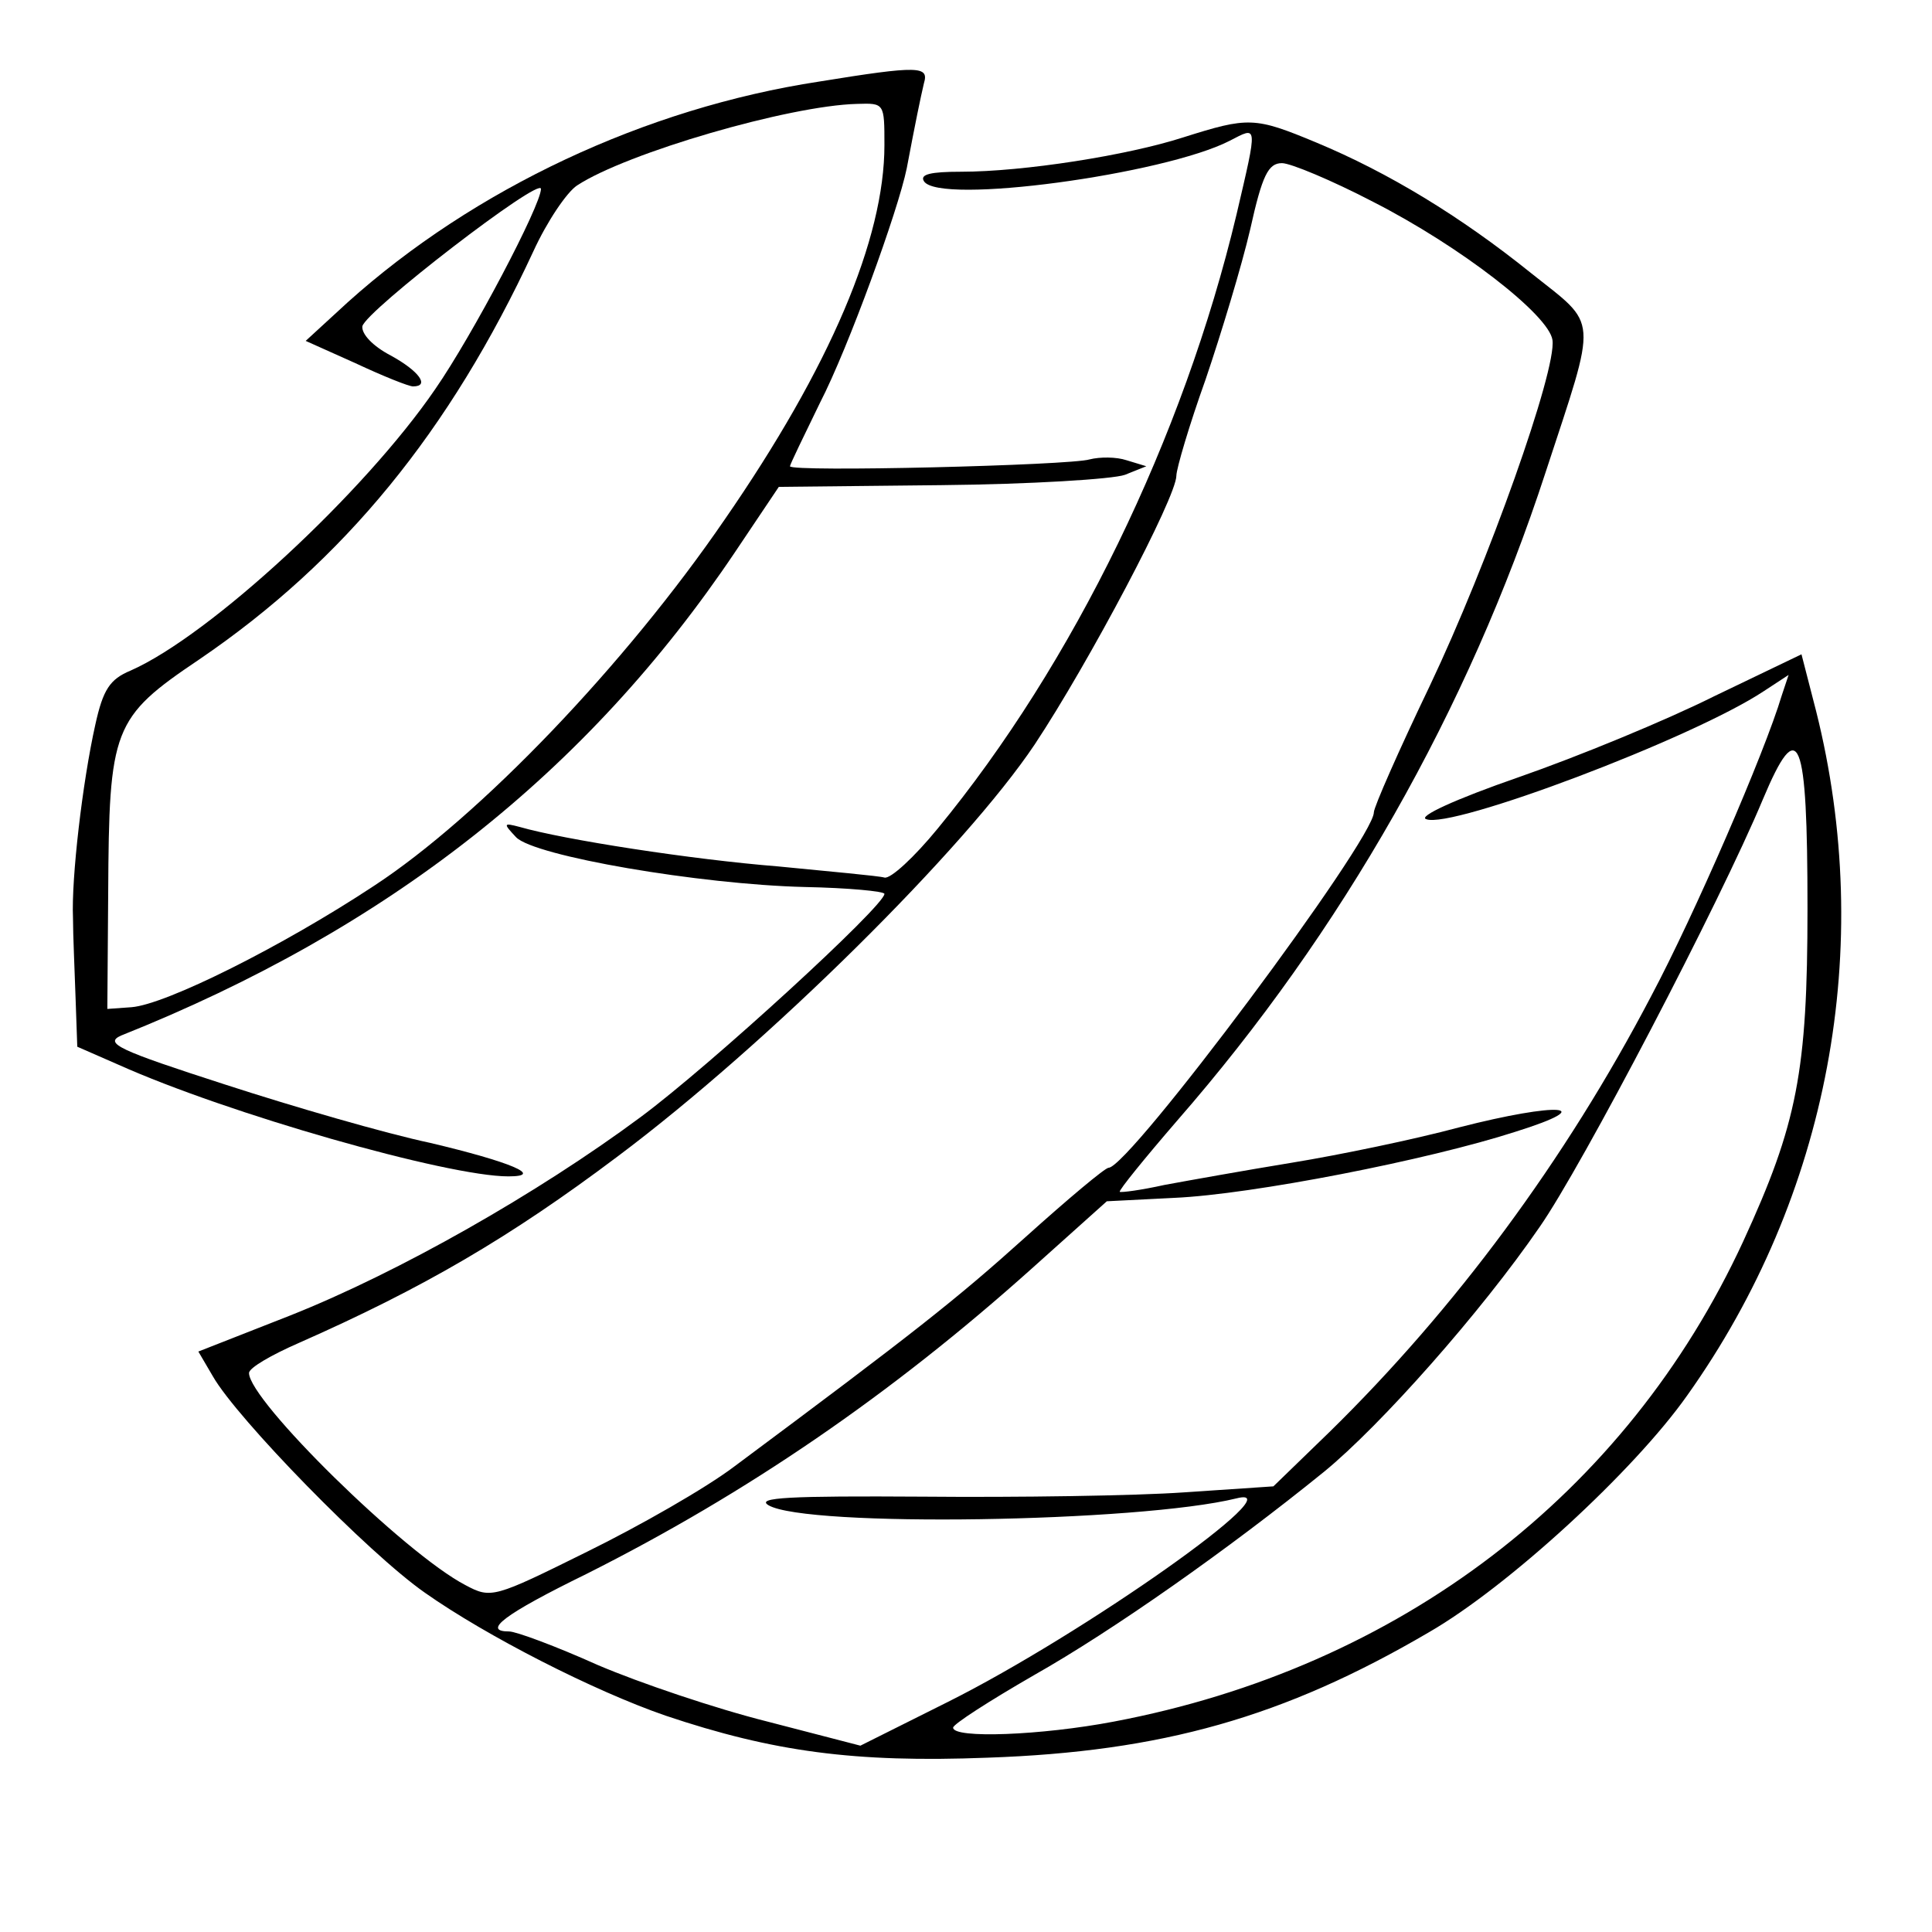
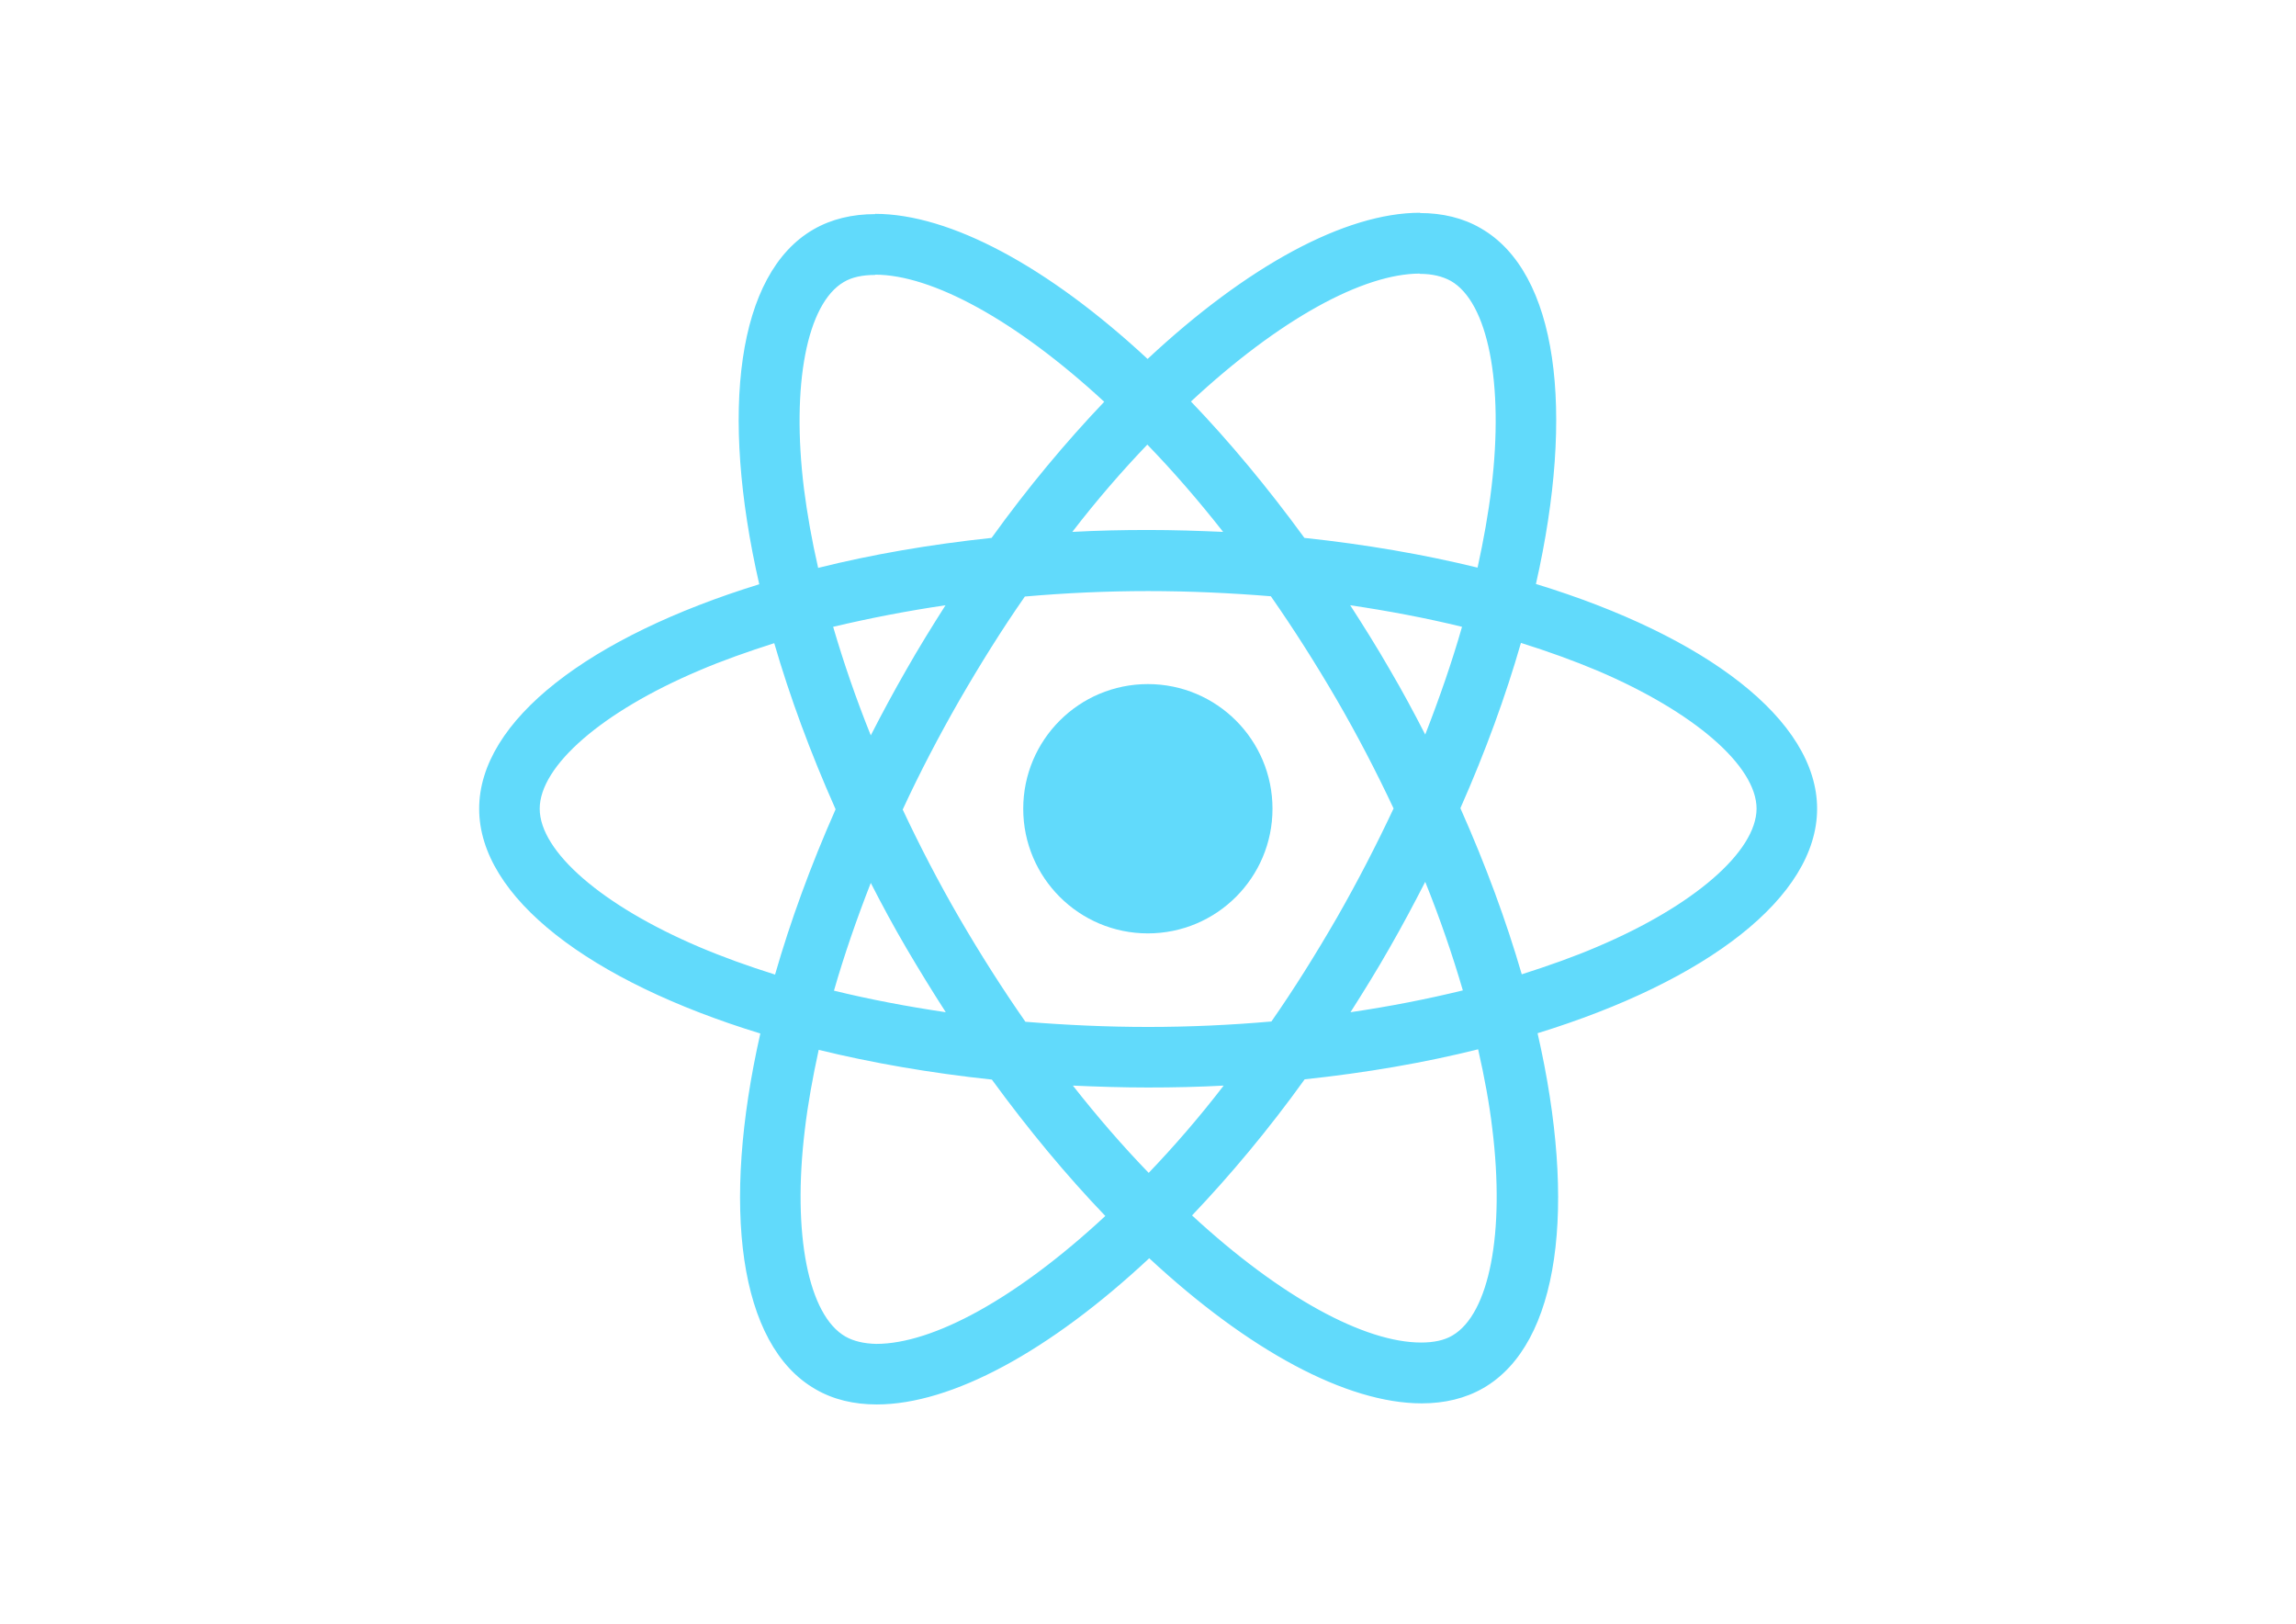
- <svg xmlns="http://www.w3.org/2000/svg" version="1.0" width="225pt" height="225pt" viewBox="0 0 225 225" preserveAspectRatio="xMidYMid meet">
-   <g transform="translate(0,225) scale(0.1,-0.1)" fill="#000000" stroke="none">
-     <path d="M954 2155 c-203 -31 -402 -125 -549 -257 l-49 -45 58 -26 c32 -15 62 -27 67 -27 20 0 7 18 -26 36 -21 11 -34 25 -33 34 4 18 208 175 208 160 0 -19 -80 -171 -123 -233 -82 -120 -262 -287 -355 -328 -24 -10 -32 -22 -41 -63 -15 -67 -28 -179 -26 -225 0 -20 2 -62 3 -93 l2 -57 48 -21 c127 -57 383 -130 454 -130 43 0 2 17 -91 39 -52 11 -159 42 -239 68 -124 40 -141 48 -121 57 311 124 543 307 715 563 l51 76 189 2 c104 1 200 7 214 12 l25 10 -23 7 c-12 4 -31 4 -43 1 -22 -7 -349 -15 -349 -8 0 2 16 35 35 74 33 64 91 224 101 273 10 53 16 82 20 99 6 20 -5 21 -122 2z m76 -74 c0 -109 -63 -258 -186 -436 -115 -168 -285 -346 -409 -427 -106 -70 -242 -138 -282 -141 l-28 -2 1 135 c1 192 5 204 106 272 169 115 292 266 389 475 16 35 39 69 51 77 58 38 247 93 326 95 32 1 32 1 32 -48z" />
-     <path d="M1378 2090 c-65 -21 -186 -40 -259 -40 -35 0 -48 -3 -43 -11 17 -28 280 8 356 47 33 17 33 21 8 -86 -62 -260 -190 -523 -348 -715 -27 -33 -55 -59 -62 -57 -7 2 -63 7 -124 13 -100 8 -249 31 -301 46 -19 5 -19 4 -4 -12 21 -22 214 -55 336 -58 51 -1 93 -5 93 -8 0 -14 -203 -200 -284 -260 -120 -89 -282 -181 -408 -231 l-107 -42 17 -29 c28 -49 181 -206 247 -252 71 -50 196 -114 280 -143 125 -42 220 -55 375 -49 203 7 345 47 514 146 92 53 239 188 301 276 165 232 219 522 150 797 l-17 66 -102 -49 c-56 -28 -158 -70 -227 -94 -75 -26 -118 -46 -108 -49 29 -12 310 94 393 149 l29 19 -8 -24 c-20 -67 -102 -256 -152 -350 -100 -191 -228 -364 -375 -508 l-65 -63 -104 -7 c-57 -4 -194 -6 -304 -5 -156 1 -195 -1 -180 -10 44 -26 431 -20 545 8 71 18 -178 -158 -336 -237 l-102 -51 -108 28 c-60 15 -149 45 -198 66 -49 22 -95 39 -103 39 -32 0 -6 20 90 67 187 94 355 209 519 356 l87 78 79 4 c90 4 295 44 397 77 99 31 51 35 -66 5 -52 -14 -139 -32 -194 -41 -55 -9 -122 -21 -149 -26 -27 -6 -50 -9 -52 -8 -1 2 29 39 67 83 192 220 339 479 429 755 61 186 62 169 -17 232 -82 66 -166 117 -250 152 -72 30 -79 30 -155 6z m221 -75 c102 -52 205 -132 209 -161 5 -35 -75 -260 -143 -403 -36 -75 -65 -141 -65 -147 0 -32 -285 -414 -309 -414 -4 0 -47 -36 -97 -81 -80 -72 -128 -110 -339 -267 -33 -25 -110 -69 -171 -99 -109 -54 -112 -55 -142 -39 -71 37 -252 215 -252 247 0 6 26 21 58 35 145 64 246 123 371 217 175 131 405 359 486 480 63 95 165 288 165 313 0 8 15 59 34 112 18 53 42 132 52 175 14 63 21 77 37 77 10 0 58 -20 106 -45z m506 -823 c0 -190 -12 -251 -75 -388 -136 -294 -400 -496 -733 -559 -84 -16 -187 -20 -187 -7 0 4 42 31 94 61 92 52 227 147 338 237 66 54 183 186 251 285 49 70 210 378 260 498 42 100 52 75 52 -127z" />
+ <svg xmlns="http://www.w3.org/2000/svg" viewBox="0 0 841.9 595.3">
+   <g fill="#61DAFB">
+     <path d="M666.3 296.5c0-32.5-40.7-63.3-103.1-82.4 14.4-63.6 8-114.2-20.2-130.4-6.5-3.8-14.1-5.6-22.4-5.6v22.3c4.6 0 8.3.9 11.4 2.6 13.6 7.8 19.5 37.5 14.9 75.7-1.1 9.4-2.9 19.3-5.1 29.4-19.6-4.8-41-8.5-63.5-10.9-13.5-18.5-27.5-35.3-41.6-50 32.6-30.3 63.2-46.9 84-46.9V78c-27.5 0-63.5 19.6-99.9 53.6-36.4-33.8-72.4-53.2-99.9-53.2v22.3c20.7 0 51.4 16.5 84 46.6-14 14.7-28 31.4-41.3 49.9-22.6 2.4-44 6.1-63.6 11-2.3-10-4-19.7-5.2-29-4.7-38.2 1.1-67.9 14.6-75.8 3-1.8 6.9-2.6 11.5-2.6V78.5c-8.4 0-16 1.8-22.6 5.6-28.1 16.2-34.4 66.7-19.9 130.1-62.2 19.2-102.7 49.9-102.7 82.3 0 32.5 40.7 63.3 103.1 82.4-14.4 63.6-8 114.2 20.2 130.4 6.5 3.8 14.1 5.6 22.5 5.6 27.5 0 63.5-19.6 99.9-53.6 36.4 33.8 72.4 53.2 99.9 53.2 8.4 0 16-1.8 22.6-5.6 28.1-16.2 34.4-66.7 19.9-130.1 62-19.1 102.5-49.9 102.5-82.3zm-130.2-66.7c-3.7 12.9-8.3 26.2-13.5 39.5-4.1-8-8.4-16-13.1-24-4.6-8-9.5-15.8-14.4-23.4 14.2 2.1 27.9 4.7 41 7.9zm-45.8 106.5c-7.8 13.5-15.8 26.3-24.1 38.2-14.9 1.3-30 2-45.2 2-15.1 0-30.2-.7-45-1.9-8.3-11.9-16.4-24.6-24.2-38-7.6-13.1-14.5-26.4-20.8-39.8 6.2-13.4 13.2-26.8 20.7-39.9 7.8-13.5 15.8-26.3 24.1-38.2 14.9-1.3 30-2 45.2-2 15.1 0 30.2.7 45 1.9 8.3 11.9 16.4 24.6 24.2 38 7.6 13.1 14.5 26.4 20.8 39.8-6.3 13.4-13.2 26.8-20.7 39.9zm32.3-13c5.4 13.4 10 26.8 13.8 39.8-13.1 3.2-26.9 5.9-41.2 8 4.9-7.7 9.8-15.6 14.4-23.7 4.6-8 8.9-16.1 13-24.1zM421.2 430c-9.3-9.6-18.6-20.3-27.8-32 9 .4 18.2.7 27.5.7 9.4 0 18.7-.2 27.8-.7-9 11.7-18.3 22.4-27.5 32zm-74.4-58.9c-14.2-2.1-27.9-4.7-41-7.9 3.7-12.9 8.3-26.2 13.5-39.5 4.1 8 8.4 16 13.1 24 4.7 8 9.5 15.8 14.4 23.4zM420.7 163c9.3 9.6 18.6 20.3 27.8 32-9-.4-18.2-.7-27.5-.7-9.4 0-18.7.2-27.8.7 9-11.7 18.3-22.4 27.5-32zm-74 58.9c-4.9 7.7-9.8 15.6-14.4 23.7-4.6 8-8.9 16-13 24-5.4-13.4-10-26.8-13.8-39.8 13.1-3.1 26.9-5.8 41.2-7.9zm-90.5 125.2c-35.4-15.1-58.3-34.9-58.3-50.6 0-15.7 22.9-35.6 58.3-50.6 8.6-3.7 18-7 27.7-10.1 5.7 19.6 13.2 40 22.5 60.9-9.2 20.8-16.6 41.1-22.2 60.6-9.9-3.1-19.3-6.5-28-10.2zM310 490c-13.6-7.8-19.5-37.5-14.9-75.7 1.1-9.4 2.9-19.3 5.1-29.4 19.6 4.8 41 8.5 63.5 10.9 13.5 18.5 27.5 35.3 41.6 50-32.6 30.3-63.2 46.9-84 46.9-4.5-.1-8.3-1-11.3-2.7zm237.2-76.2c4.7 38.2-1.1 67.9-14.6 75.8-3 1.8-6.9 2.6-11.5 2.6-20.7 0-51.4-16.5-84-46.6 14-14.7 28-31.4 41.3-49.9 22.6-2.4 44-6.1 63.6-11 2.3 10.1 4.1 19.8 5.2 29.1zm38.5-66.7c-8.6 3.7-18 7-27.7 10.1-5.7-19.6-13.2-40-22.5-60.9 9.2-20.8 16.6-41.1 22.2-60.6 9.9 3.1 19.3 6.5 28.1 10.2 35.4 15.1 58.3 34.9 58.3 50.6-.1 15.7-23 35.6-58.4 50.6zM320.8 78.4z" />
+     <circle cx="420.9" cy="296.5" r="45.7" />
+     <path d="M520.5 78.1z" />
  </g>
</svg>
